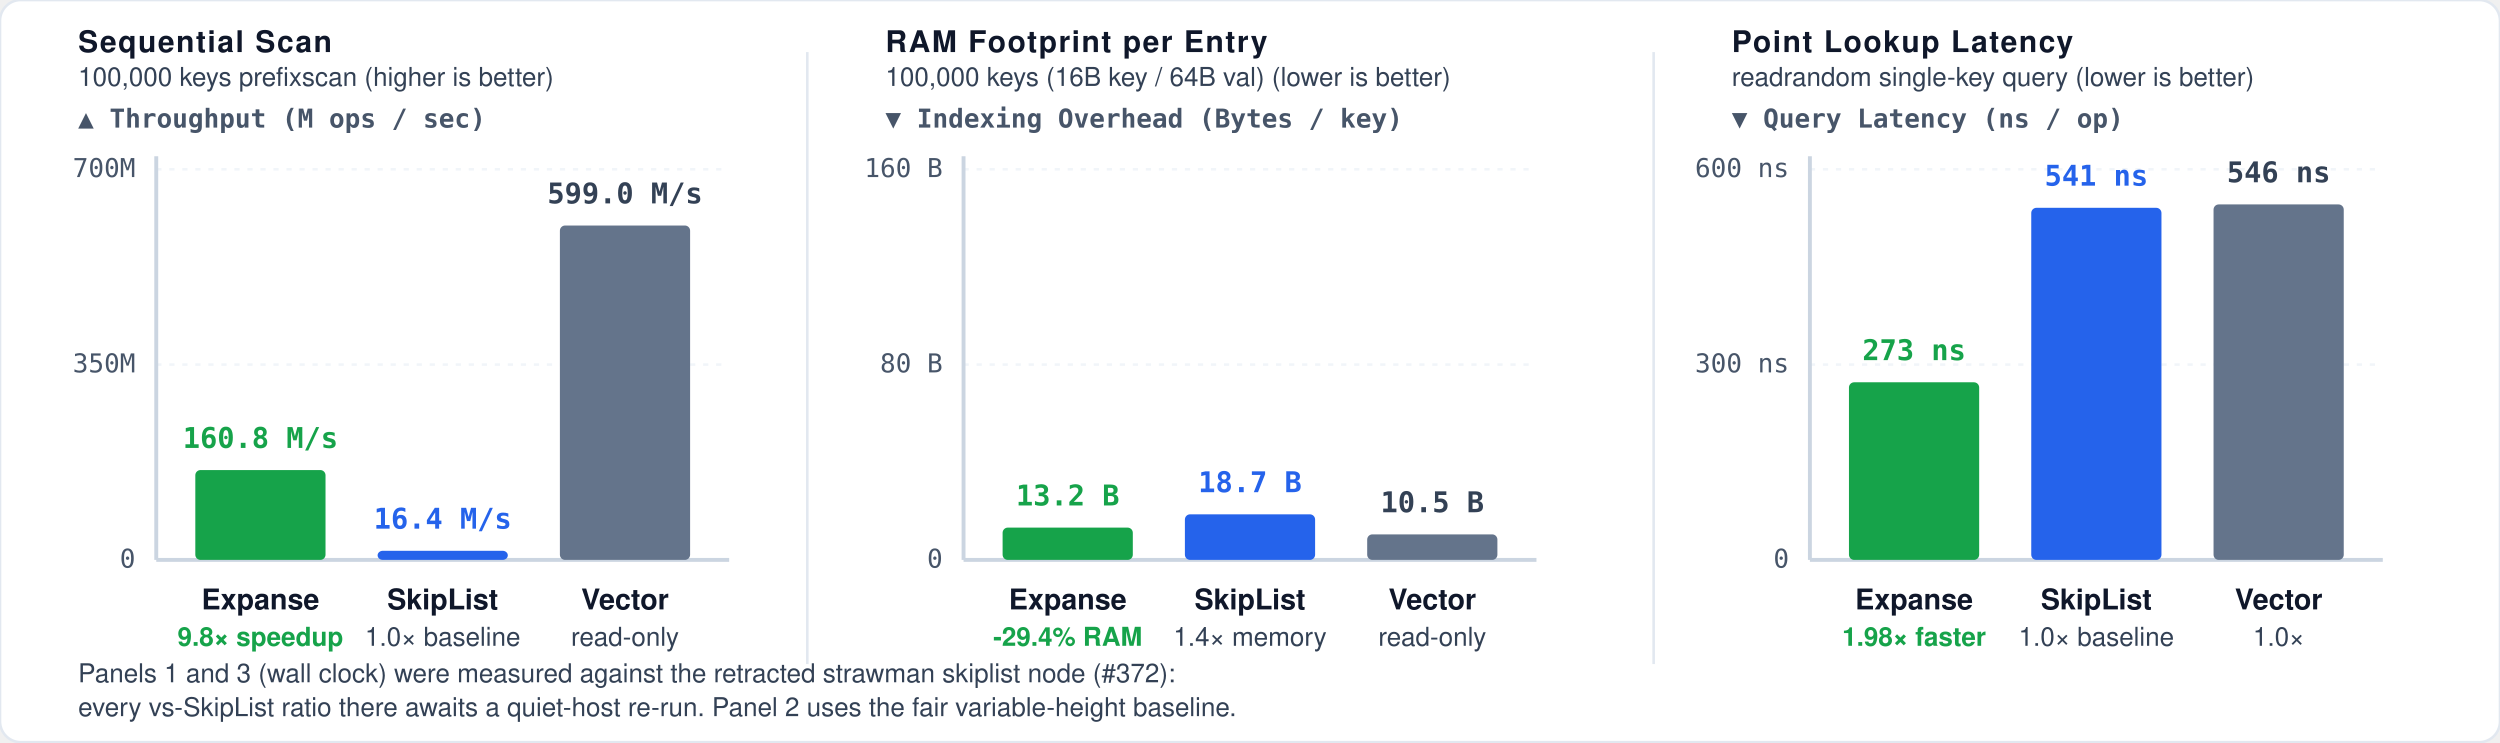
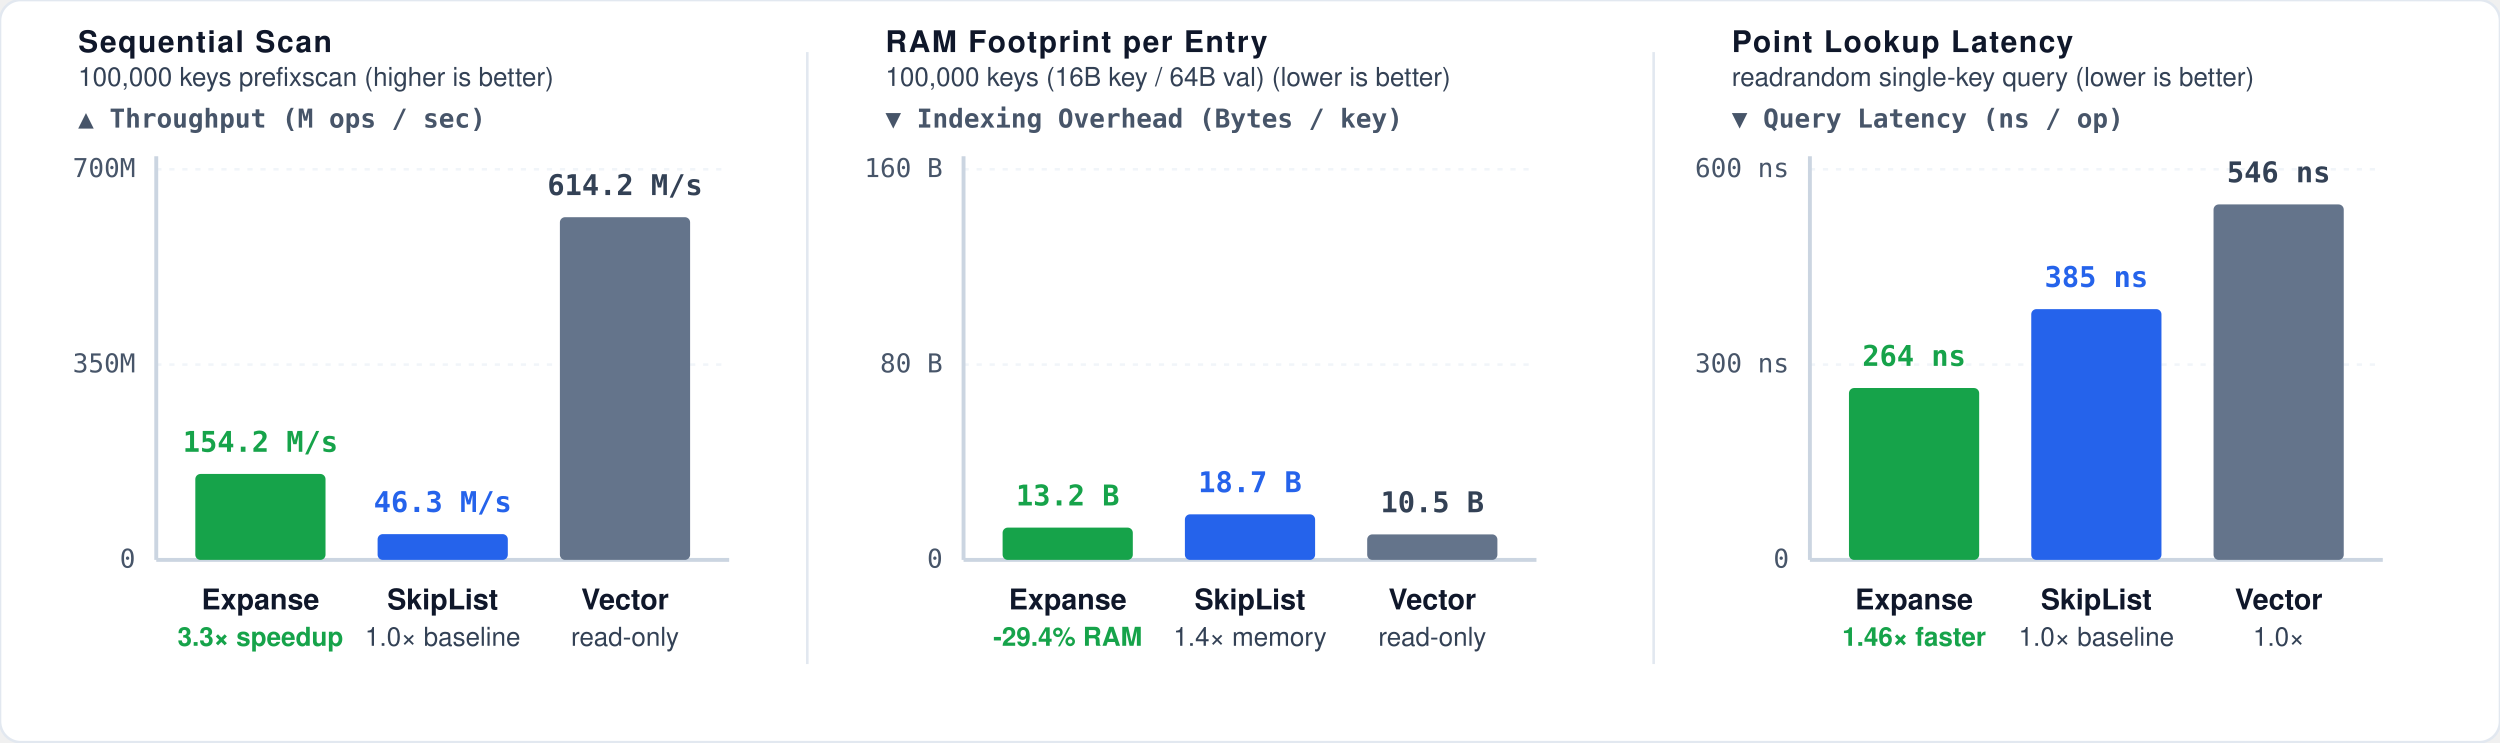
<svg xmlns="http://www.w3.org/2000/svg" viewBox="0 0 960 285" width="100%" height="100%">
  <defs>
    <style>
      /* Default styles: Light theme by default for maximum contrast on web */
      .bg { fill: #ffffff; }
      .border { stroke: #e2e8f0; stroke-width: 1px; fill: none; }
      .grid { stroke: #f1f5f9; stroke-width: 1px; stroke-dasharray: 2,3; }
      .axis { stroke: #cbd5e1; stroke-width: 1.5px; }
      .divider { stroke: #e2e8f0; stroke-width: 1px; }

      .t-chart-title { font-family: -apple-system, BlinkMacSystemFont, "Segoe UI", Helvetica, Arial, sans-serif; font-size: 11.5px; font-weight: 700; letter-spacing: 0.6px; fill: #0f172a; text-transform: uppercase; }
      .t-chart-sub { font-family: -apple-system, BlinkMacSystemFont, "Segoe UI", Helvetica, Arial, sans-serif; font-size: 10px; font-weight: 500; fill: #334155; }
      .t-unit-header { font-family: ui-monospace, SFMono-Regular, Menlo, monospace; font-size: 10px; font-weight: 600; fill: #475569; }
      .t-axis-label { font-family: ui-monospace, SFMono-Regular, Menlo, monospace; font-size: 10px; font-weight: 500; fill: #475569; }
      .t-win { fill: #16a34a; font-weight: 600; }
      .t-bar-label { font-family: -apple-system, BlinkMacSystemFont, "Segoe UI", Helvetica, Arial, sans-serif; font-size: 11px; font-weight: 700; fill: #0f172a; }

      .t-val-accent { font-family: ui-monospace, SFMono-Regular, Menlo, monospace; font-size: 11px; font-weight: 700; fill: #16a34a; text-anchor: middle; }
      .t-val-muted { font-family: ui-monospace, SFMono-Regular, Menlo, monospace; font-size: 11px; font-weight: 600; fill: #334155; text-anchor: middle; }
      .t-val-blue { font-family: ui-monospace, SFMono-Regular, Menlo, monospace; font-size: 11px; font-weight: 600; fill: #2563eb; text-anchor: middle; }

      .b-expanse { fill: #16a34a; }
      .b-rocksdb { fill: #2563eb; }
      .b-skipmap { fill: #64748b; }

      /* Dark theme overrides */
      @media (prefers-color-scheme: dark) {
        .bg { fill: #0d1117; }
        .border { stroke: #30363d; }
        .grid { stroke: #21262d; }
        .axis { stroke: #484f58; }
        .divider { stroke: #21262d; }
        .t-chart-title { fill: #f0f6fc; }
        .t-chart-sub { fill: #94a3b8; }
        .t-unit-header { fill: #94a3b8; }
        .t-axis-label { fill: #94a3b8; }
        .t-win { fill: #4ade80; font-weight: 600; }
        .t-bar-label { fill: #f8fafc; }
        .t-val-accent { fill: #4ade80; }
        .t-val-blue { fill: #38bdf8; }
        .t-val-muted { fill: #e2e8f0; }
        .b-expanse { fill: #22c55e; }
        .b-rocksdb { fill: #3b82f6; }
        .b-skipmap { fill: #475569; }
      }

      [data-theme="dark"] .bg, :root[data-theme="dark"] .bg { fill: #0d1117; }
      [data-theme="dark"] .border, :root[data-theme="dark"] .border { stroke: #30363d; }
      [data-theme="dark"] .grid, :root[data-theme="dark"] .grid { stroke: #21262d; }
      [data-theme="dark"] .axis, :root[data-theme="dark"] .axis { stroke: #484f58; }
      [data-theme="dark"] .divider, :root[data-theme="dark"] .divider { stroke: #21262d; }
      [data-theme="dark"] .t-chart-title, :root[data-theme="dark"] .t-chart-title { fill: #f0f6fc; }
      [data-theme="dark"] .t-chart-sub, :root[data-theme="dark"] .t-chart-sub { fill: #94a3b8; }
      [data-theme="dark"] .t-unit-header, :root[data-theme="dark"] .t-unit-header { fill: #94a3b8; }
      [data-theme="dark"] .t-axis-label, :root[data-theme="dark"] .t-axis-label { fill: #94a3b8; }
      [data-theme="dark"] .t-win, :root[data-theme="dark"] .t-win { fill: #4ade80; }
      [data-theme="dark"] .t-bar-label, :root[data-theme="dark"] .t-bar-label { fill: #f8fafc; }
      [data-theme="dark"] .t-val-accent, :root[data-theme="dark"] .t-val-accent { fill: #4ade80; }
      [data-theme="dark"] .t-val-blue, :root[data-theme="dark"] .t-val-blue { fill: #38bdf8; }
      [data-theme="dark"] .t-val-muted, :root[data-theme="dark"] .t-val-muted { fill: #e2e8f0; }
      [data-theme="dark"] .b-expanse, :root[data-theme="dark"] .b-expanse { fill: #22c55e; }
      [data-theme="dark"] .b-rocksdb, :root[data-theme="dark"] .b-rocksdb { fill: #3b82f6; }
      [data-theme="dark"] .b-skipmap, :root[data-theme="dark"] .b-skipmap { fill: #475569; }
    </style>
  </defs>
  <rect width="100%" height="100%" class="bg" rx="8" />
  <rect width="100%" height="100%" class="border" rx="8" />
  <g transform="translate(30, 20)">
    <text x="0" y="0" class="t-chart-title">Sequential Scan</text>
    <text x="0" y="13" class="t-chart-sub">100,000 keys prefixscan (higher is better)</text>
    <text x="0" y="29" class="t-unit-header">▲ Throughput (M ops / sec)</text>
    <line x1="30" y1="45" x2="250" y2="45" class="grid" />
    <text x="22" y="48" class="t-axis-label" text-anchor="end">700M</text>
    <line x1="30" y1="120" x2="250" y2="120" class="grid" />
    <text x="22" y="123" class="t-axis-label" text-anchor="end">350M</text>
    <line x1="30" y1="195" x2="250" y2="195" class="axis" />
    <text x="22" y="198" class="t-axis-label" text-anchor="end">0</text>
    <line x1="30" y1="40" x2="30" y2="195" class="axis" />
-     <rect x="45" y="160.5" width="50" height="34.5" class="b-expanse" rx="2" />
-     <text x="70" y="152.0" class="t-val-accent">160.8 M/s</text>
+     <rect x="45" y="162.0" width="50" height="33.0" class="b-expanse" rx="2" />
+     <text x="70" y="153.5" class="t-val-accent">154.2 M/s</text>
    <text x="70" y="214" class="t-bar-label" text-anchor="middle">Expanse</text>
-     <text x="70" y="228" class="t-chart-sub t-win" text-anchor="middle">9.8× speedup</text>
-     <rect x="115" y="191.5" width="50" height="3.5" class="b-rocksdb" rx="2" />
-     <text x="140" y="183.0" class="t-val-blue">16.4 M/s</text>
+     <text x="70" y="228" class="t-chart-sub t-win" text-anchor="middle">3.3× speedup</text>
+     <rect x="115" y="185.1" width="50" height="9.9" class="b-rocksdb" rx="2" />
+     <text x="140" y="176.6" class="t-val-blue">46.3 M/s</text>
    <text x="140" y="214" class="t-bar-label" text-anchor="middle">SkipList</text>
    <text x="140" y="228" class="t-chart-sub" text-anchor="middle">1.0× baseline</text>
-     <rect x="185" y="66.6" width="50" height="128.4" class="b-skipmap" rx="2" />
-     <text x="210" y="58.1" class="t-val-muted">599.0 M/s</text>
+     <rect x="185" y="63.4" width="50" height="131.6" class="b-skipmap" rx="2" />
+     <text x="210" y="54.9" class="t-val-muted">614.2 M/s</text>
    <text x="210" y="214" class="t-bar-label" text-anchor="middle">Vector</text>
    <text x="210" y="228" class="t-chart-sub" text-anchor="middle">read-only</text>
  </g>
  <line x1="310" y1="20" x2="310" y2="255" class="divider" />
  <g transform="translate(340, 20)">
    <text x="0" y="0" class="t-chart-title">RAM Footprint per Entry</text>
    <text x="0" y="13" class="t-chart-sub">100,000 keys (16B key / 64B val) (lower is better)</text>
    <text x="0" y="29" class="t-unit-header">▼ Indexing Overhead (Bytes / key)</text>
    <line x1="30" y1="45" x2="250" y2="45" class="grid" />
    <text x="22" y="48" class="t-axis-label" text-anchor="end">160 B</text>
    <line x1="30" y1="120" x2="250" y2="120" class="grid" />
    <text x="22" y="123" class="t-axis-label" text-anchor="end">80 B</text>
    <line x1="30" y1="195" x2="250" y2="195" class="axis" />
    <text x="22" y="198" class="t-axis-label" text-anchor="end">0</text>
    <line x1="30" y1="40" x2="30" y2="195" class="axis" />
    <rect x="45" y="182.6" width="50" height="12.4" class="b-expanse" rx="2" />
    <text x="70" y="174.1" class="t-val-accent">13.2 B</text>
    <text x="70" y="214" class="t-bar-label" text-anchor="middle">Expanse</text>
    <text x="70" y="228" class="t-chart-sub t-win" text-anchor="middle">-29.4% RAM</text>
    <rect x="115" y="177.5" width="50" height="17.5" class="b-rocksdb" rx="2" />
    <text x="140" y="169.0" class="t-val-blue">18.7 B</text>
    <text x="140" y="214" class="t-bar-label" text-anchor="middle">SkipList</text>
    <text x="140" y="228" class="t-chart-sub" text-anchor="middle">1.4× memory</text>
    <rect x="185" y="185.2" width="50" height="9.8" class="b-skipmap" rx="2" />
    <text x="210" y="176.7" class="t-val-muted">10.5 B</text>
    <text x="210" y="214" class="t-bar-label" text-anchor="middle">Vector</text>
    <text x="210" y="228" class="t-chart-sub" text-anchor="middle">read-only</text>
  </g>
  <line x1="635" y1="20" x2="635" y2="255" class="divider" />
  <g transform="translate(665, 20)">
    <text x="0" y="0" class="t-chart-title">Point Lookup Latency</text>
    <text x="0" y="13" class="t-chart-sub">readrandom single-key query (lower is better)</text>
    <text x="0" y="29" class="t-unit-header">▼ Query Latency (ns / op)</text>
    <line x1="30" y1="45" x2="250" y2="45" class="grid" />
    <text x="22" y="48" class="t-axis-label" text-anchor="end">600 ns</text>
    <line x1="30" y1="120" x2="250" y2="120" class="grid" />
    <text x="22" y="123" class="t-axis-label" text-anchor="end">300 ns</text>
    <line x1="30" y1="195" x2="250" y2="195" class="axis" />
    <text x="22" y="198" class="t-axis-label" text-anchor="end">0</text>
    <line x1="30" y1="40" x2="30" y2="195" class="axis" />
-     <rect x="45" y="126.8" width="50" height="68.2" class="b-expanse" rx="2" />
-     <text x="70" y="118.3" class="t-val-accent">273 ns</text>
+     <rect x="45" y="129.0" width="50" height="66.0" class="b-expanse" rx="2" />
+     <text x="70" y="120.5" class="t-val-accent">264 ns</text>
    <text x="70" y="214" class="t-bar-label" text-anchor="middle">Expanse</text>
-     <text x="70" y="228" class="t-chart-sub t-win" text-anchor="middle">1.98× faster</text>
-     <rect x="115" y="59.8" width="50" height="135.2" class="b-rocksdb" rx="2" />
-     <text x="140" y="51.3" class="t-val-blue">541 ns</text>
+     <text x="70" y="228" class="t-chart-sub t-win" text-anchor="middle">1.46× faster</text>
+     <rect x="115" y="98.7" width="50" height="96.3" class="b-rocksdb" rx="2" />
+     <text x="140" y="90.2" class="t-val-blue">385 ns</text>
    <text x="140" y="214" class="t-bar-label" text-anchor="middle">SkipList</text>
    <text x="140" y="228" class="t-chart-sub" text-anchor="middle">1.0× baseline</text>
    <rect x="185" y="58.5" width="50" height="136.5" class="b-skipmap" rx="2" />
    <text x="210" y="50.0" class="t-val-muted">546 ns</text>
    <text x="210" y="214" class="t-bar-label" text-anchor="middle">Vector</text>
    <text x="210" y="228" class="t-chart-sub" text-anchor="middle">1.0×</text>
  </g>
-   <text x="30" y="262" class="t-chart-sub">Panels 1 and 3 (wall clock) were measured against the retracted strawman skiplist node (#372):</text>
-   <text x="30" y="275" class="t-chart-sub">every vs-SkipList ratio there awaits a quiet-host re-run. Panel 2 uses the fair variable-height baseline.</text>
</svg>
